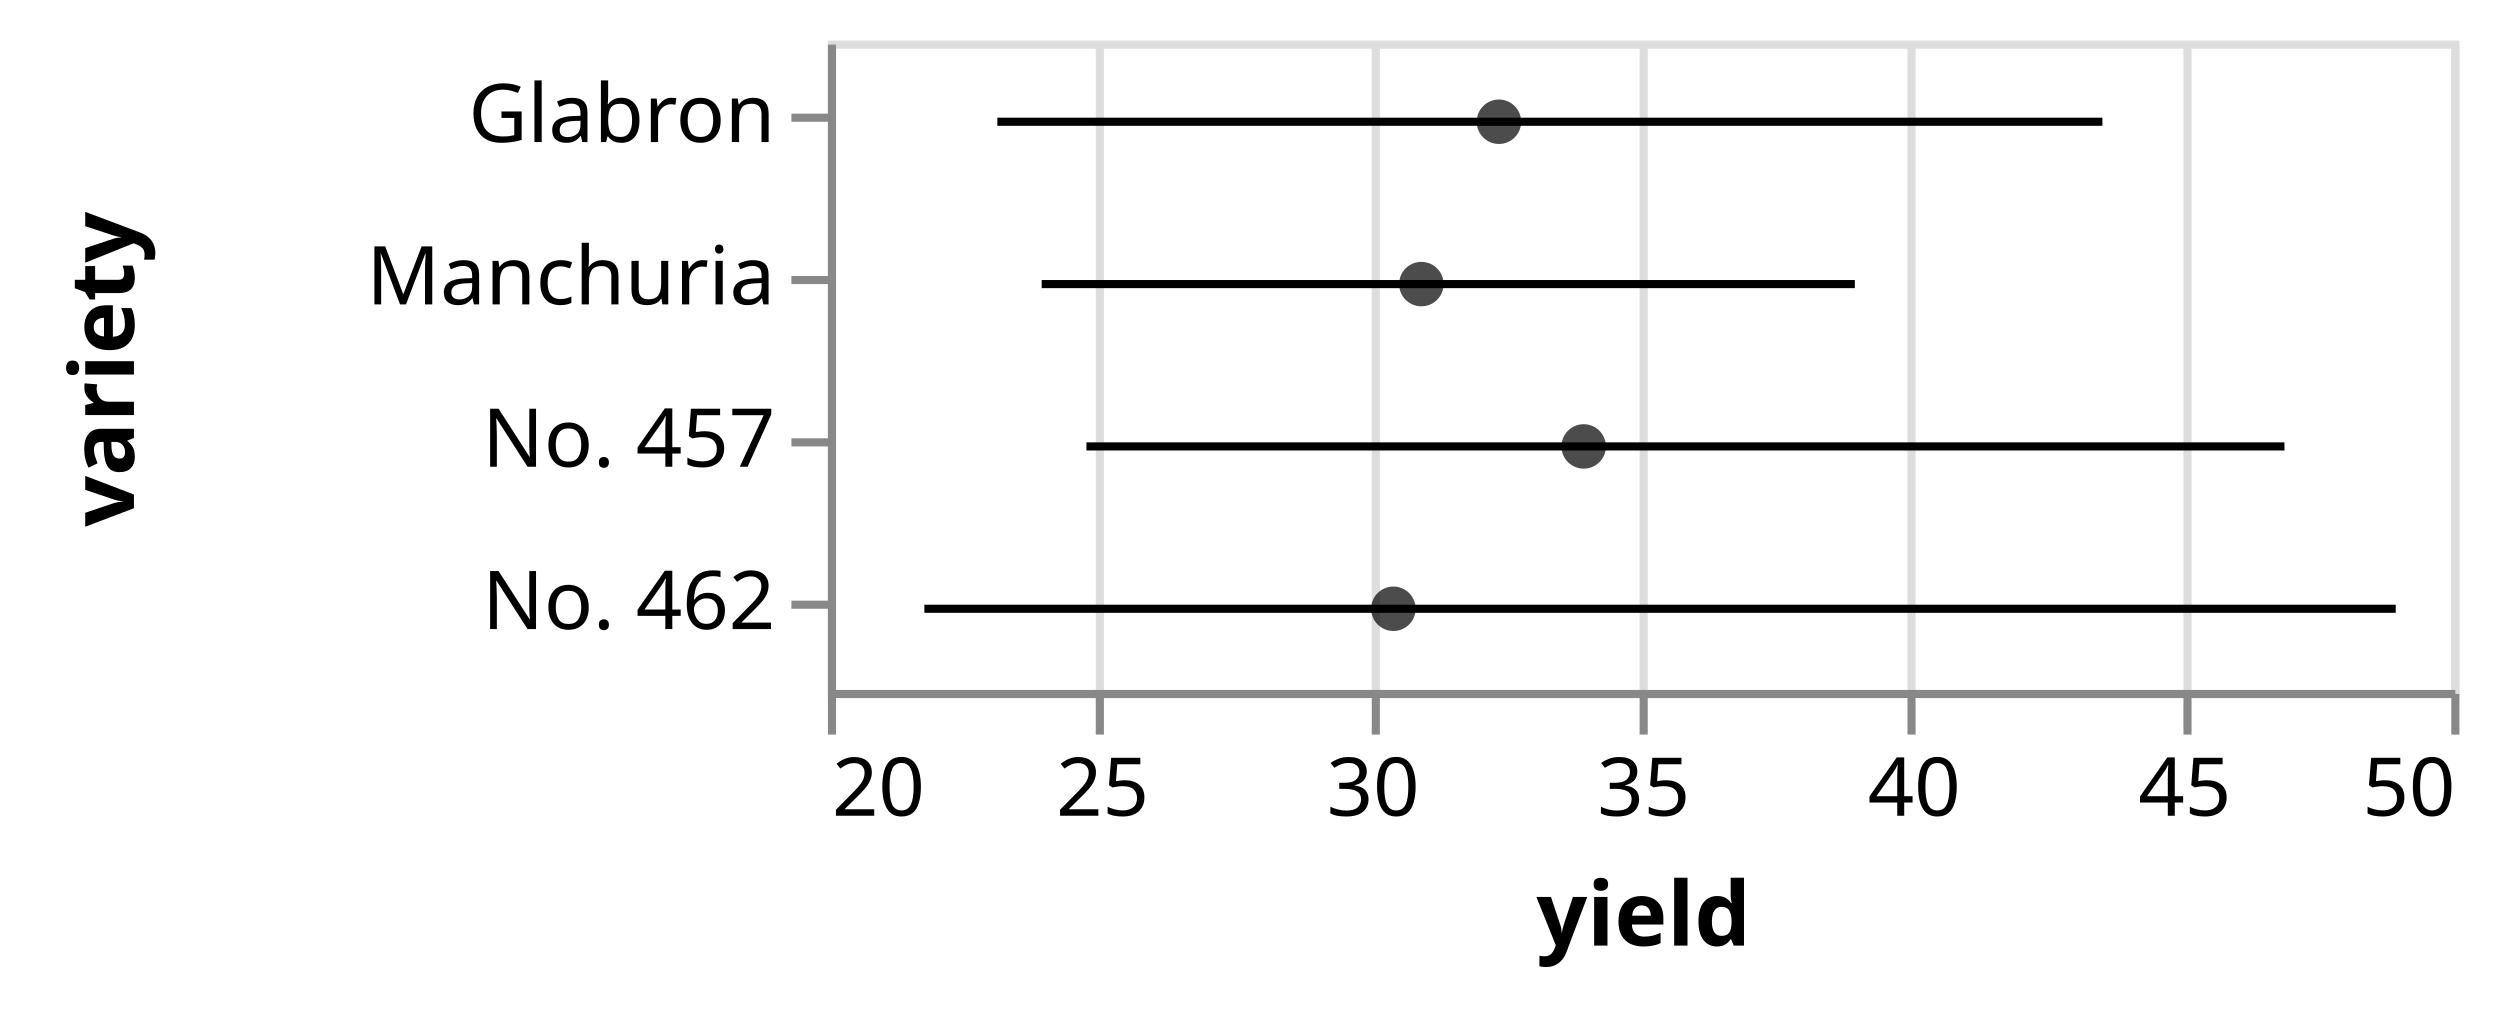
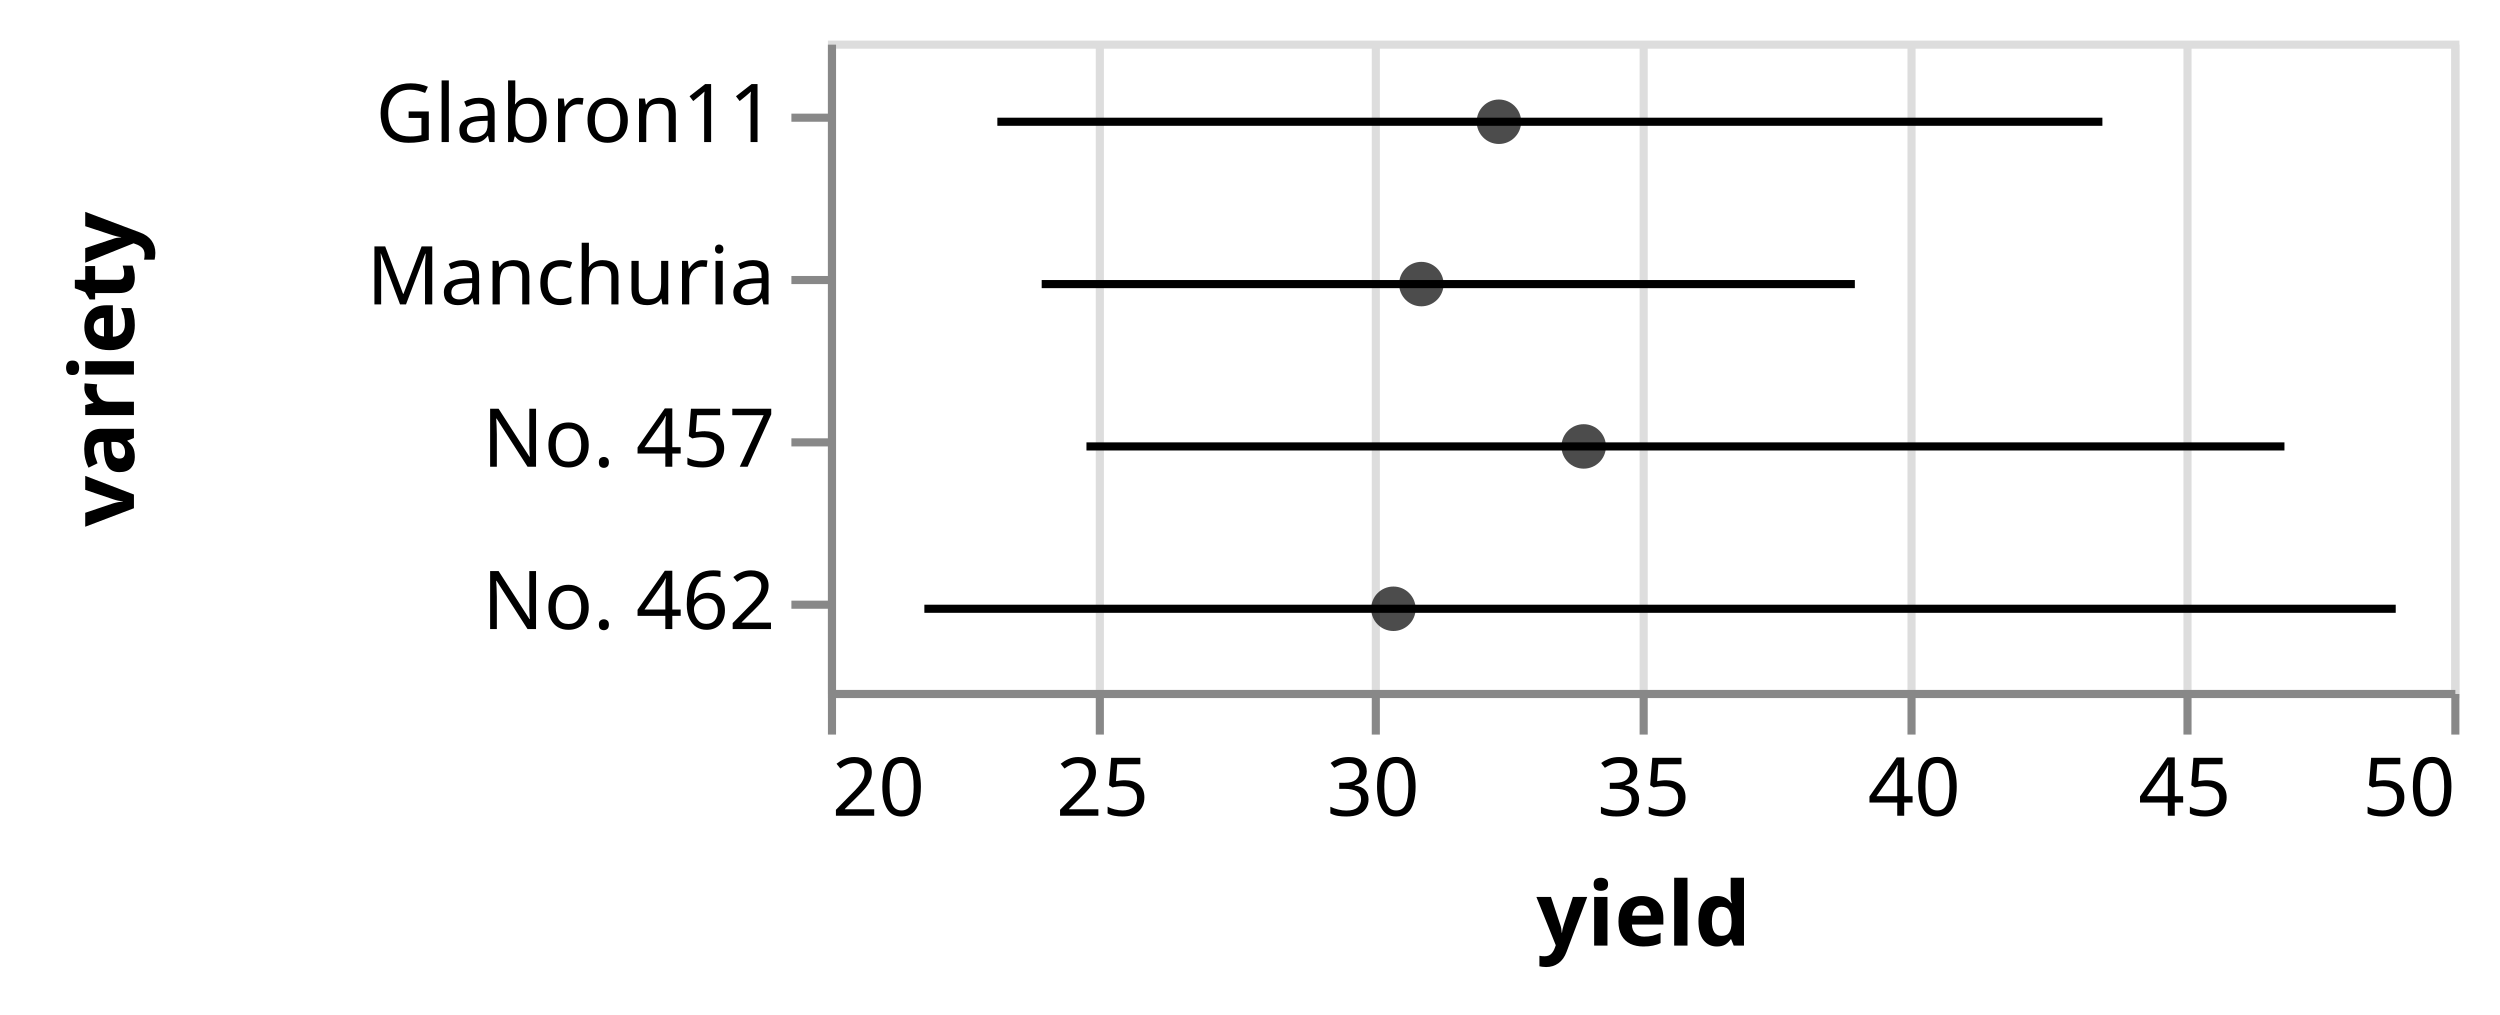
<svg xmlns="http://www.w3.org/2000/svg" class="marks" width="308" height="125" viewBox="0 0 308 125" version="1.1">
  <g transform="translate(102,5)">
    <g class="mark-group role-frame root">
      <g transform="translate(0,0)">
        <path class="background" d="M0.5,0.5h200v80h-200Z" style="fill: none; stroke: #ddd;" />
        <g>
          <g class="mark-group role-axis">
            <g transform="translate(0.5,80.5)">
              <path class="background" d="M0,0h0v0h0Z" style="pointer-events: none; fill: none;" />
              <g>
                <g class="mark-rule role-axis-grid" style="pointer-events: none;">
                  <line transform="translate(0,0)" x2="0" y2="-80" style="fill: none; stroke: #ddd; stroke-width: 1; opacity: 1;" />
                  <line transform="translate(33,0)" x2="0" y2="-80" style="fill: none; stroke: #ddd; stroke-width: 1; opacity: 1;" />
                  <line transform="translate(67,0)" x2="0" y2="-80" style="fill: none; stroke: #ddd; stroke-width: 1; opacity: 1;" />
                  <line transform="translate(100,0)" x2="0" y2="-80" style="fill: none; stroke: #ddd; stroke-width: 1; opacity: 1;" />
                  <line transform="translate(133,0)" x2="0" y2="-80" style="fill: none; stroke: #ddd; stroke-width: 1; opacity: 1;" />
                  <line transform="translate(167,0)" x2="0" y2="-80" style="fill: none; stroke: #ddd; stroke-width: 1; opacity: 1;" />
                  <line transform="translate(200,0)" x2="0" y2="-80" style="fill: none; stroke: #ddd; stroke-width: 1; opacity: 1;" />
                </g>
              </g>
            </g>
          </g>
          <g class="mark-rule role-mark layer_0_layer_0_marks">
            <line transform="translate(157.0147,10)" x2="-136.141" y2="0" style="fill: none; stroke: black;" />
            <line transform="translate(126.5167,30)" x2="-100.181" y2="0" style="fill: none; stroke: black;" />
            <line transform="translate(179.4447,50)" x2="-147.593" y2="0" style="fill: none; stroke: black;" />
            <line transform="translate(193.1547,70)" x2="-181.273" y2="0" style="fill: none; stroke: black;" />
          </g>
          <g class="mark-symbol role-mark layer_1_marks">
            <path transform="translate(82.66667,10)" d="M2.739,0A2.739,2.739,0,1,1,-2.739,0A2.739,2.739,0,1,1,2.739,0" style="fill: black; stroke-width: 2; opacity: 0.7;" />
            <path transform="translate(73.11113,30)" d="M2.739,0A2.739,2.739,0,1,1,-2.739,0A2.739,2.739,0,1,1,2.739,0" style="fill: black; stroke-width: 2; opacity: 0.7;" />
            <path transform="translate(93.1111,50)" d="M2.739,0A2.739,2.739,0,1,1,-2.739,0A2.739,2.739,0,1,1,2.739,0" style="fill: black; stroke-width: 2; opacity: 0.7;" />
            <path transform="translate(69.66667,70)" d="M2.739,0A2.739,2.739,0,1,1,-2.739,0A2.739,2.739,0,1,1,2.739,0" style="fill: black; stroke-width: 2; opacity: 0.7;" />
          </g>
          <g class="mark-group role-axis">
            <g transform="translate(0.5,80.5)">
              <path class="background" d="M0,0h0v0h0Z" style="pointer-events: none; fill: none;" />
              <g>
                <g class="mark-rule role-axis-tick" style="pointer-events: none;">
                  <line transform="translate(0,0)" x2="0" y2="5" style="fill: none; stroke: #888; stroke-width: 1; opacity: 1;" />
                  <line transform="translate(33,0)" x2="0" y2="5" style="fill: none; stroke: #888; stroke-width: 1; opacity: 1;" />
                  <line transform="translate(67,0)" x2="0" y2="5" style="fill: none; stroke: #888; stroke-width: 1; opacity: 1;" />
                  <line transform="translate(100,0)" x2="0" y2="5" style="fill: none; stroke: #888; stroke-width: 1; opacity: 1;" />
                  <line transform="translate(133,0)" x2="0" y2="5" style="fill: none; stroke: #888; stroke-width: 1; opacity: 1;" />
                  <line transform="translate(167,0)" x2="0" y2="5" style="fill: none; stroke: #888; stroke-width: 1; opacity: 1;" />
                  <line transform="translate(200,0)" x2="0" y2="5" style="fill: none; stroke: #888; stroke-width: 1; opacity: 1;" />
                </g>
                <g class="mark-text role-axis-label" style="pointer-events: none;">
                  <text text-anchor="start" transform="translate(0,15)" style="font-family: sans-serif; font-size: 10px; fill: #000; opacity: 1;">20</text>
                  <text text-anchor="middle" transform="translate(33.33333,15)" style="font-family: sans-serif; font-size: 10px; fill: #000; opacity: 1;">25</text>
                  <text text-anchor="middle" transform="translate(66.66667,15)" style="font-family: sans-serif; font-size: 10px; fill: #000; opacity: 1;">30</text>
                  <text text-anchor="middle" transform="translate(100,15)" style="font-family: sans-serif; font-size: 10px; fill: #000; opacity: 1;">35</text>
                  <text text-anchor="middle" transform="translate(133.3333,15)" style="font-family: sans-serif; font-size: 10px; fill: #000; opacity: 1;">40</text>
                  <text text-anchor="middle" transform="translate(166.6667,15)" style="font-family: sans-serif; font-size: 10px; fill: #000; opacity: 1;">45</text>
                  <text text-anchor="end" transform="translate(200,15)" style="font-family: sans-serif; font-size: 10px; fill: #000; opacity: 1;">50</text>
                </g>
                <g class="mark-rule role-axis-domain" style="pointer-events: none;">
                  <line transform="translate(0,0)" x2="200" y2="0" style="fill: none; stroke: #888; stroke-width: 1; opacity: 1;" />
                </g>
                <g class="mark-text role-axis-title" style="pointer-events: none;">
                  <text text-anchor="middle" transform="translate(100,31)" style="font-family: sans-serif; font-size: 11px; font-weight: bold; fill: #000; opacity: 1;">yield</text>
                </g>
              </g>
            </g>
          </g>
          <g class="mark-group role-axis">
            <g transform="translate(0.5,0.5)">
              <path class="background" d="M0,0h0v0h0Z" style="pointer-events: none; fill: none;" />
              <g>
                <g class="mark-rule role-axis-tick" style="pointer-events: none;">
                  <line transform="translate(0,9)" x2="-5" y2="0" style="fill: none; stroke: #888; stroke-width: 1; opacity: 1;" />
                  <line transform="translate(0,29)" x2="-5" y2="0" style="fill: none; stroke: #888; stroke-width: 1; opacity: 1;" />
                  <line transform="translate(0,49)" x2="-5" y2="0" style="fill: none; stroke: #888; stroke-width: 1; opacity: 1;" />
                  <line transform="translate(0,69)" x2="-5" y2="0" style="fill: none; stroke: #888; stroke-width: 1; opacity: 1;" />
                </g>
                <g class="mark-text role-axis-label" style="pointer-events: none;">
-                   <text text-anchor="end" transform="translate(-7,12)" style="font-family: sans-serif; font-size: 10px; fill: #000; opacity: 1;">Glabron</text>
+                   <text text-anchor="end" transform="translate(-7,12)" style="font-family: sans-serif; font-size: 10px; fill: #000; opacity: 1;">Glabron11</text>
                  <text text-anchor="end" transform="translate(-7,32)" style="font-family: sans-serif; font-size: 10px; fill: #000; opacity: 1;">Manchuria</text>
                  <text text-anchor="end" transform="translate(-7,52)" style="font-family: sans-serif; font-size: 10px; fill: #000; opacity: 1;">No. 457</text>
                  <text text-anchor="end" transform="translate(-7,72)" style="font-family: sans-serif; font-size: 10px; fill: #000; opacity: 1;">No. 462</text>
                </g>
                <g class="mark-rule role-axis-domain" style="pointer-events: none;">
                  <line transform="translate(0,0)" x2="0" y2="80" style="fill: none; stroke: #888; stroke-width: 1; opacity: 1;" />
                </g>
                <g class="mark-text role-axis-title" style="pointer-events: none;">
                  <text text-anchor="middle" transform="translate(-84,40) rotate(-90) translate(0,-2)" style="font-family: sans-serif; font-size: 11px; font-weight: bold; fill: #000; opacity: 1;">variety</text>
                </g>
              </g>
            </g>
          </g>
        </g>
      </g>
    </g>
  </g>
</svg>
